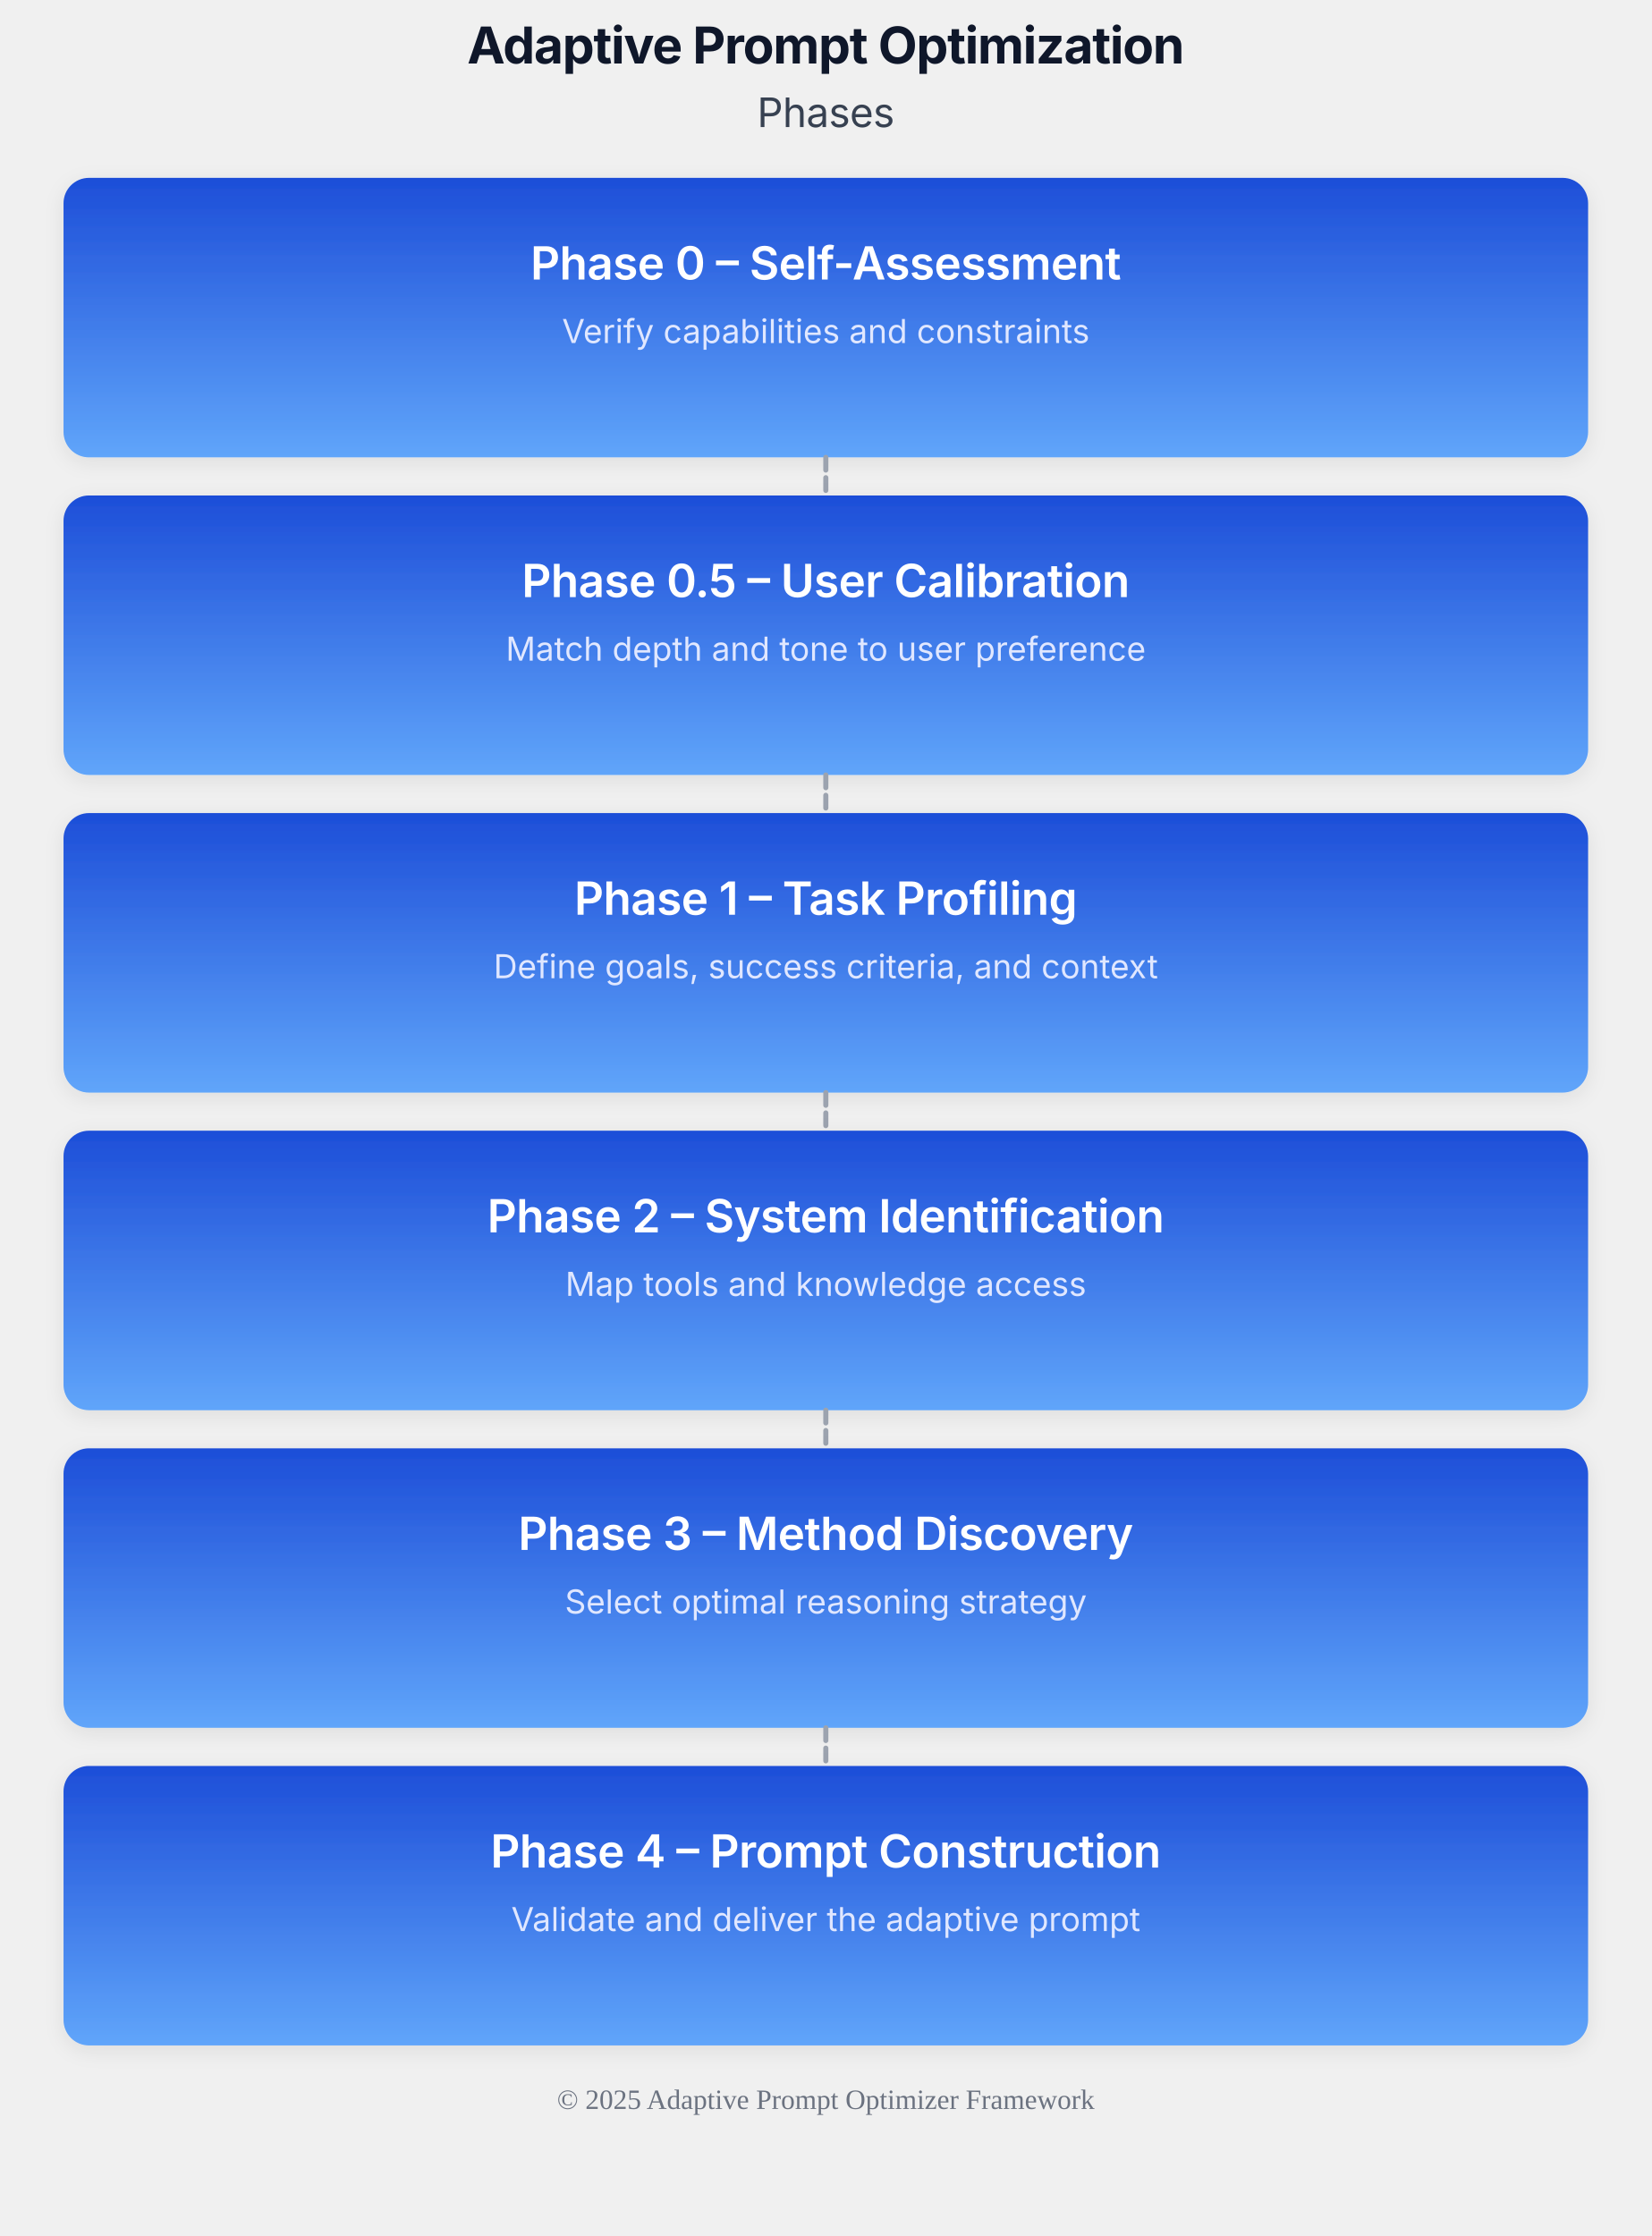
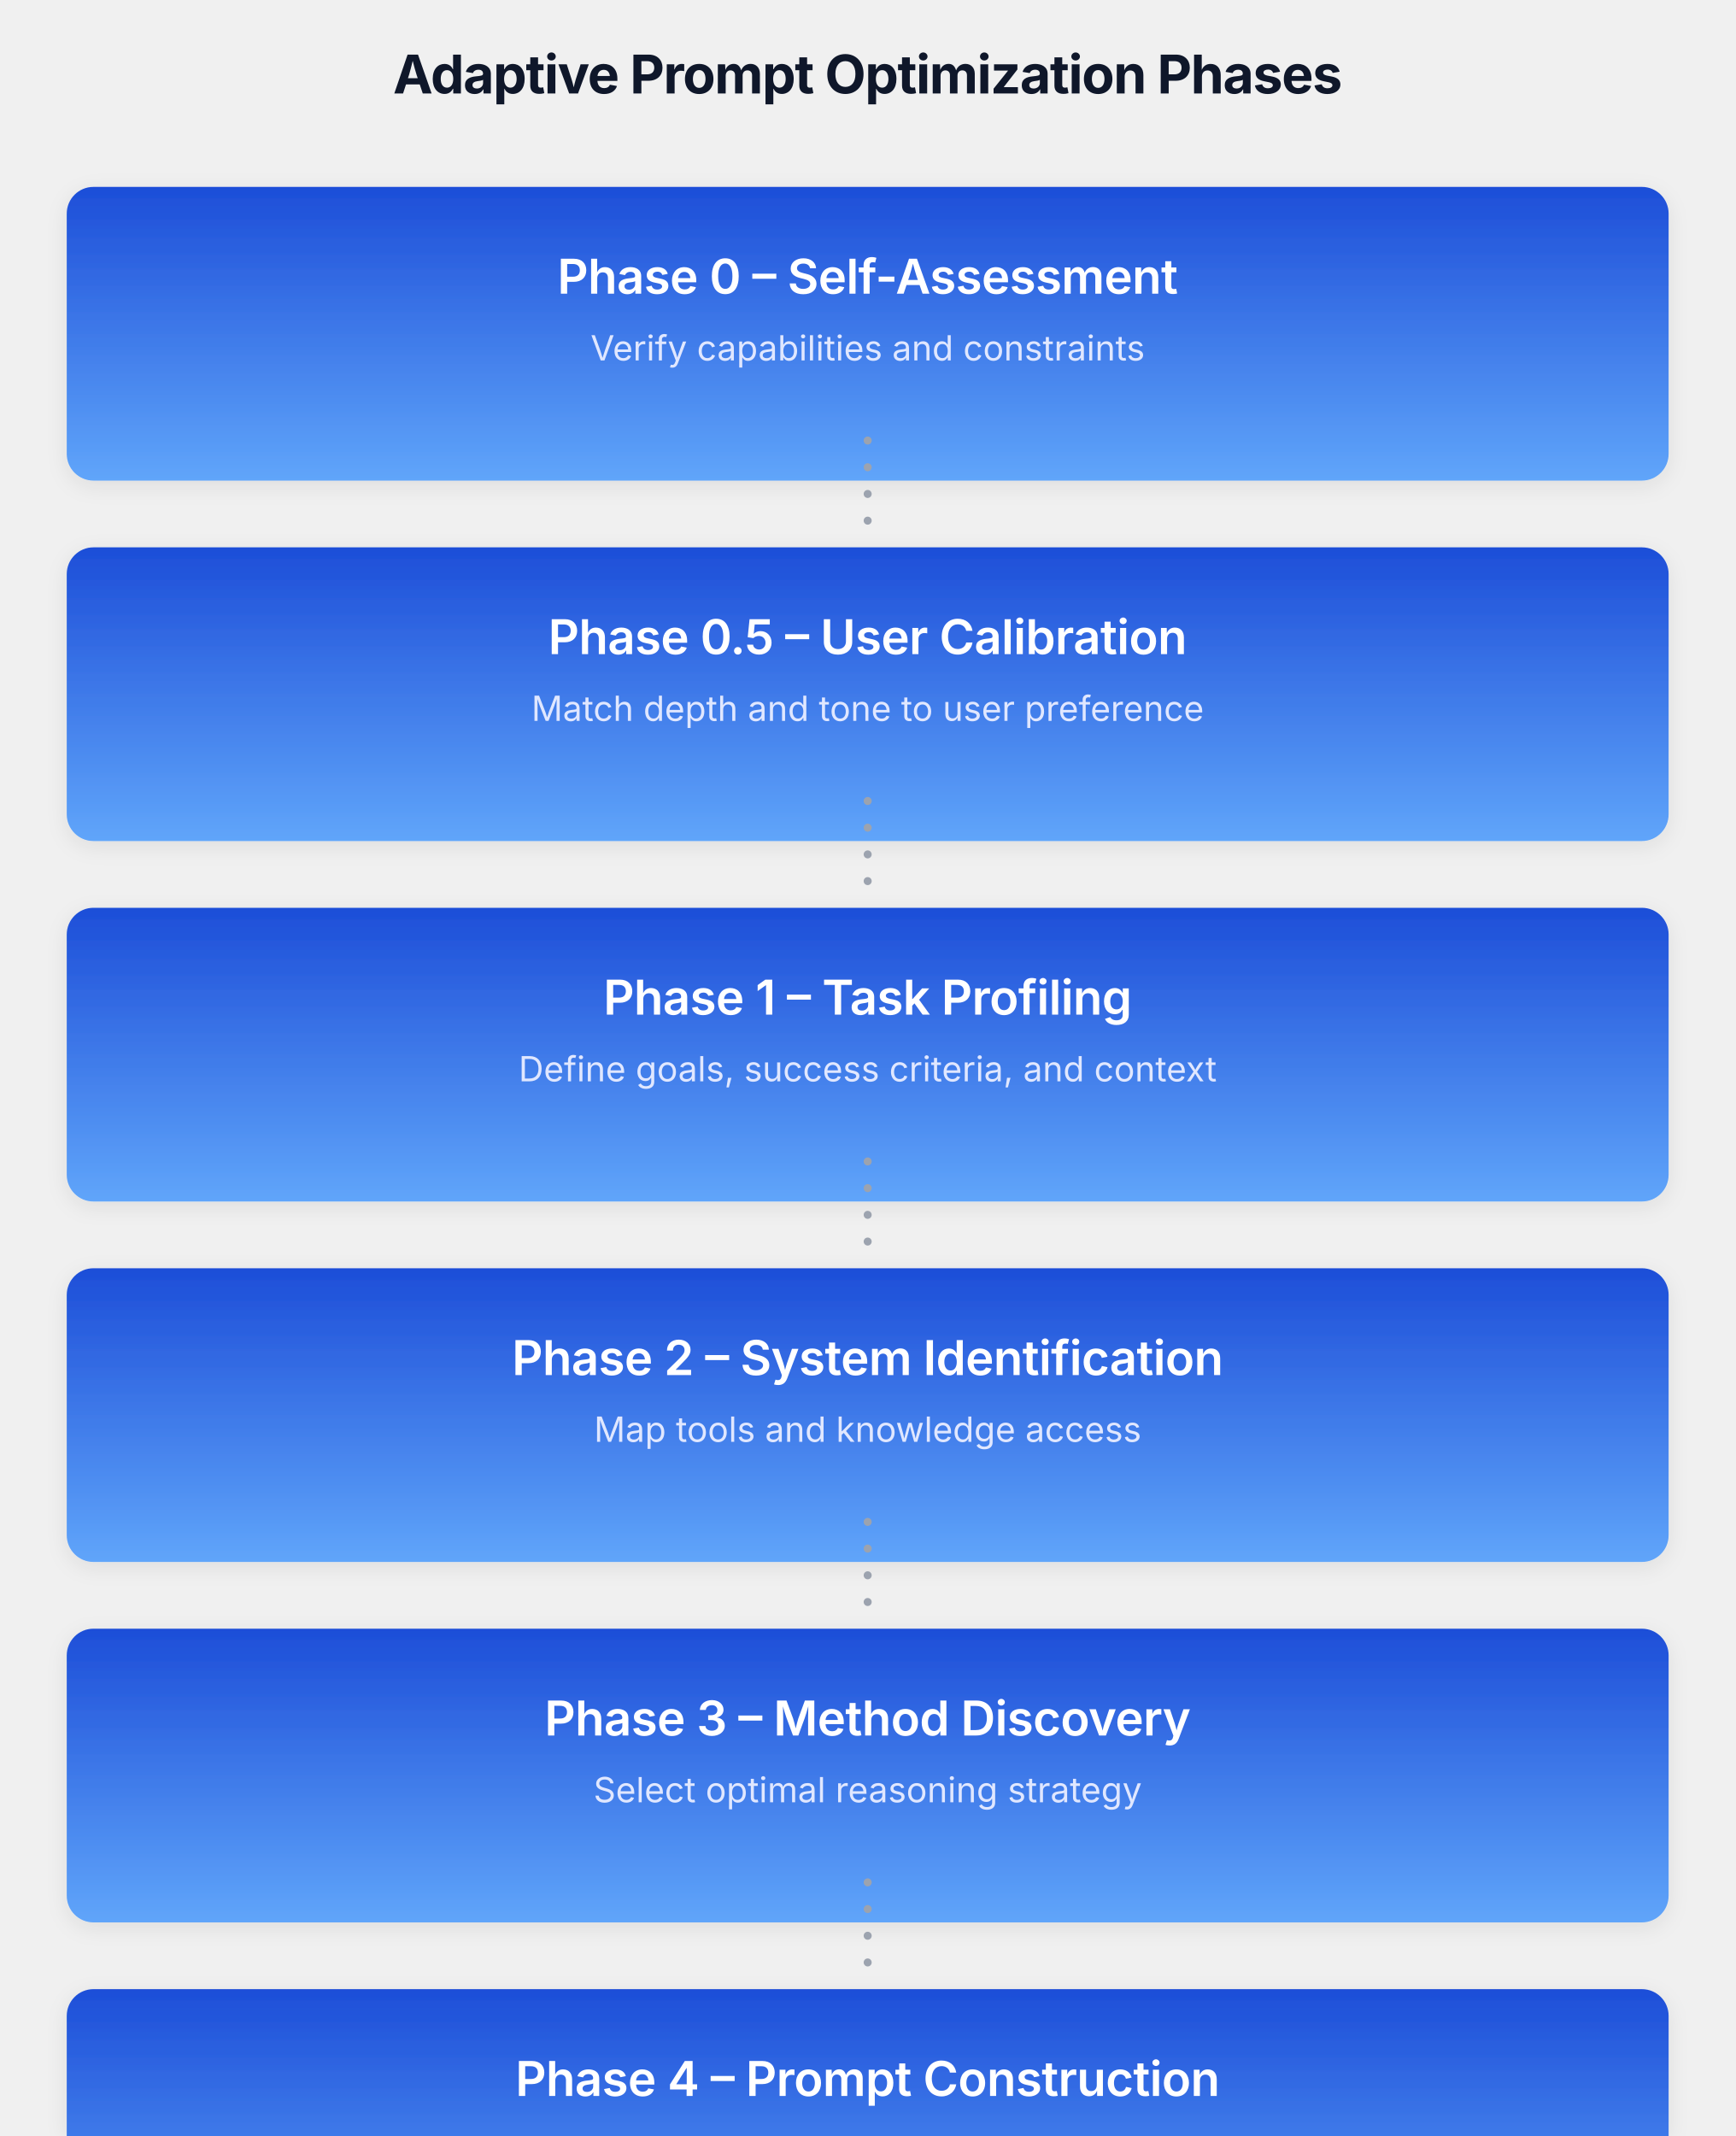
- <svg xmlns="http://www.w3.org/2000/svg" width="650" height="880" viewBox="0 0 650 880" preserveAspectRatio="xMidYMid meet">
+ <svg xmlns="http://www.w3.org/2000/svg" width="650" height="800" viewBox="0 0 650 800" preserveAspectRatio="xMidYMid meet">
  <defs>
    <linearGradient id="phaseBlueLight" x1="0" y1="0" x2="0" y2="1">
      <stop offset="0%" stop-color="#1D4ED8" />
      <stop offset="100%" stop-color="#60A5FA" />
    </linearGradient>
    <filter id="shadowLight">
      <feDropShadow dx="0" dy="2" stdDeviation="4" flood-opacity="0.08" flood-color="#000000" />
    </filter>
  </defs>
-   <text x="325" y="25" text-anchor="middle" font-family="SF Pro Display, system-ui, -apple-system, sans-serif" font-weight="700" font-size="20" line-height="1.4" fill="#0F172A" letter-spacing="-0.02em">
-     Adaptive Prompt Optimization
-   </text>
-   <text x="325" y="50" text-anchor="middle" font-family="SF Pro Display, system-ui, -apple-system, sans-serif" font-weight="400" font-size="16" fill="#374151" letter-spacing="-0.01em">
-     Phases
+   <text x="325" y="35" text-anchor="middle" font-family="SF Pro Display, system-ui, -apple-system, sans-serif" font-weight="700" font-size="20" line-height="1.4" fill="#0F172A" letter-spacing="-0.02em">
+     Adaptive Prompt Optimization Phases
  </text>
  <g font-family="SF Pro Text, system-ui, -apple-system, sans-serif" text-anchor="middle">
    <g>
      <rect x="25" y="70" width="600" height="110" rx="10" fill="url(#phaseBlueLight)" filter="url(#shadowLight)" />
      <text x="325" y="110" font-weight="600" font-size="18" fill="#FFFFFF" letter-spacing="-0.01em" line-height="1.3">
        Phase 0 – Self-Assessment
      </text>
      <text x="325" y="135" font-weight="400" font-size="13" fill="#E0E7FF" letter-spacing="0">
        Verify capabilities and constraints
      </text>
    </g>
-     <line x1="325" y1="180" x2="325" y2="195" stroke="#9CA3AF" stroke-width="2" stroke-dasharray="5,3" stroke-linecap="round" />
+     <circle cx="325" cy="165" r="1.5" fill="#9CA3AF" />
+     <circle cx="325" cy="175" r="1.5" fill="#9CA3AF" />
+     <circle cx="325" cy="185" r="1.5" fill="#9CA3AF" />
+     <circle cx="325" cy="195" r="1.5" fill="#9CA3AF" />
    <g>
-       <rect x="25" y="195" width="600" height="110" rx="10" fill="url(#phaseBlueLight)" filter="url(#shadowLight)" />
-       <text x="325" y="235" font-weight="600" font-size="18" fill="#FFFFFF" letter-spacing="-0.01em" line-height="1.3">
+       <rect x="25" y="205" width="600" height="110" rx="10" fill="url(#phaseBlueLight)" filter="url(#shadowLight)" />
+       <text x="325" y="245" font-weight="600" font-size="18" fill="#FFFFFF" letter-spacing="-0.01em" line-height="1.3">
        Phase 0.5 – User Calibration
      </text>
-       <text x="325" y="260" font-weight="400" font-size="13" fill="#E0E7FF" letter-spacing="0">
+       <text x="325" y="270" font-weight="400" font-size="13" fill="#E0E7FF" letter-spacing="0">
        Match depth and tone to user preference
      </text>
    </g>
-     <line x1="325" y1="305" x2="325" y2="320" stroke="#9CA3AF" stroke-width="2" stroke-dasharray="5,3" stroke-linecap="round" />
+     <circle cx="325" cy="300" r="1.5" fill="#9CA3AF" />
+     <circle cx="325" cy="310" r="1.5" fill="#9CA3AF" />
+     <circle cx="325" cy="320" r="1.5" fill="#9CA3AF" />
+     <circle cx="325" cy="330" r="1.5" fill="#9CA3AF" />
    <g>
-       <rect x="25" y="320" width="600" height="110" rx="10" fill="url(#phaseBlueLight)" filter="url(#shadowLight)" />
-       <text x="325" y="360" font-weight="600" font-size="18" fill="#FFFFFF" letter-spacing="-0.01em" line-height="1.3">
+       <rect x="25" y="340" width="600" height="110" rx="10" fill="url(#phaseBlueLight)" filter="url(#shadowLight)" />
+       <text x="325" y="380" font-weight="600" font-size="18" fill="#FFFFFF" letter-spacing="-0.01em" line-height="1.3">
        Phase 1 – Task Profiling
      </text>
-       <text x="325" y="385" font-weight="400" font-size="13" fill="#E0E7FF" letter-spacing="0">
+       <text x="325" y="405" font-weight="400" font-size="13" fill="#E0E7FF" letter-spacing="0">
        Define goals, success criteria, and context
      </text>
    </g>
-     <line x1="325" y1="430" x2="325" y2="445" stroke="#9CA3AF" stroke-width="2" stroke-dasharray="5,3" stroke-linecap="round" />
+     <circle cx="325" cy="435" r="1.5" fill="#9CA3AF" />
+     <circle cx="325" cy="445" r="1.5" fill="#9CA3AF" />
+     <circle cx="325" cy="455" r="1.5" fill="#9CA3AF" />
+     <circle cx="325" cy="465" r="1.5" fill="#9CA3AF" />
    <g>
-       <rect x="25" y="445" width="600" height="110" rx="10" fill="url(#phaseBlueLight)" filter="url(#shadowLight)" />
-       <text x="325" y="485" font-weight="600" font-size="18" fill="#FFFFFF" letter-spacing="-0.01em" line-height="1.3">
+       <rect x="25" y="475" width="600" height="110" rx="10" fill="url(#phaseBlueLight)" filter="url(#shadowLight)" />
+       <text x="325" y="515" font-weight="600" font-size="18" fill="#FFFFFF" letter-spacing="-0.01em" line-height="1.3">
        Phase 2 – System Identification
      </text>
-       <text x="325" y="510" font-weight="400" font-size="13" fill="#E0E7FF" letter-spacing="0">
+       <text x="325" y="540" font-weight="400" font-size="13" fill="#E0E7FF" letter-spacing="0">
        Map tools and knowledge access
      </text>
    </g>
-     <line x1="325" y1="555" x2="325" y2="570" stroke="#9CA3AF" stroke-width="2" stroke-dasharray="5,3" stroke-linecap="round" />
+     <circle cx="325" cy="570" r="1.5" fill="#9CA3AF" />
+     <circle cx="325" cy="580" r="1.5" fill="#9CA3AF" />
+     <circle cx="325" cy="590" r="1.5" fill="#9CA3AF" />
+     <circle cx="325" cy="600" r="1.5" fill="#9CA3AF" />
    <g>
-       <rect x="25" y="570" width="600" height="110" rx="10" fill="url(#phaseBlueLight)" filter="url(#shadowLight)" />
-       <text x="325" y="610" font-weight="600" font-size="18" fill="#FFFFFF" letter-spacing="-0.01em" line-height="1.3">
+       <rect x="25" y="610" width="600" height="110" rx="10" fill="url(#phaseBlueLight)" filter="url(#shadowLight)" />
+       <text x="325" y="650" font-weight="600" font-size="18" fill="#FFFFFF" letter-spacing="-0.01em" line-height="1.3">
        Phase 3 – Method Discovery
      </text>
-       <text x="325" y="635" font-weight="400" font-size="13" fill="#E0E7FF" letter-spacing="0">
+       <text x="325" y="675" font-weight="400" font-size="13" fill="#E0E7FF" letter-spacing="0">
        Select optimal reasoning strategy
      </text>
    </g>
-     <line x1="325" y1="680" x2="325" y2="695" stroke="#9CA3AF" stroke-width="2" stroke-dasharray="5,3" stroke-linecap="round" />
+     <circle cx="325" cy="705" r="1.5" fill="#9CA3AF" />
+     <circle cx="325" cy="715" r="1.5" fill="#9CA3AF" />
+     <circle cx="325" cy="725" r="1.5" fill="#9CA3AF" />
+     <circle cx="325" cy="735" r="1.5" fill="#9CA3AF" />
    <g>
-       <rect x="25" y="695" width="600" height="110" rx="10" fill="url(#phaseBlueLight)" filter="url(#shadowLight)" />
-       <text x="325" y="735" font-weight="600" font-size="18" fill="#FFFFFF" letter-spacing="-0.01em" line-height="1.3">
+       <rect x="25" y="745" width="600" height="110" rx="10" fill="url(#phaseBlueLight)" filter="url(#shadowLight)" />
+       <text x="325" y="785" font-weight="600" font-size="18" fill="#FFFFFF" letter-spacing="-0.01em" line-height="1.3">
        Phase 4 – Prompt Construction
      </text>
-       <text x="325" y="760" font-weight="400" font-size="13" fill="#E0E7FF" letter-spacing="0">
+       <text x="325" y="810" font-weight="400" font-size="13" fill="#E0E7FF" letter-spacing="0">
        Validate and deliver the adaptive prompt
      </text>
    </g>
  </g>
-   <text x="325" y="830" text-anchor="middle" font-weight="400" font-size="11" fill="#6B7280" letter-spacing="0">
-     © 2025 Adaptive Prompt Optimizer Framework
-   </text>
</svg>
